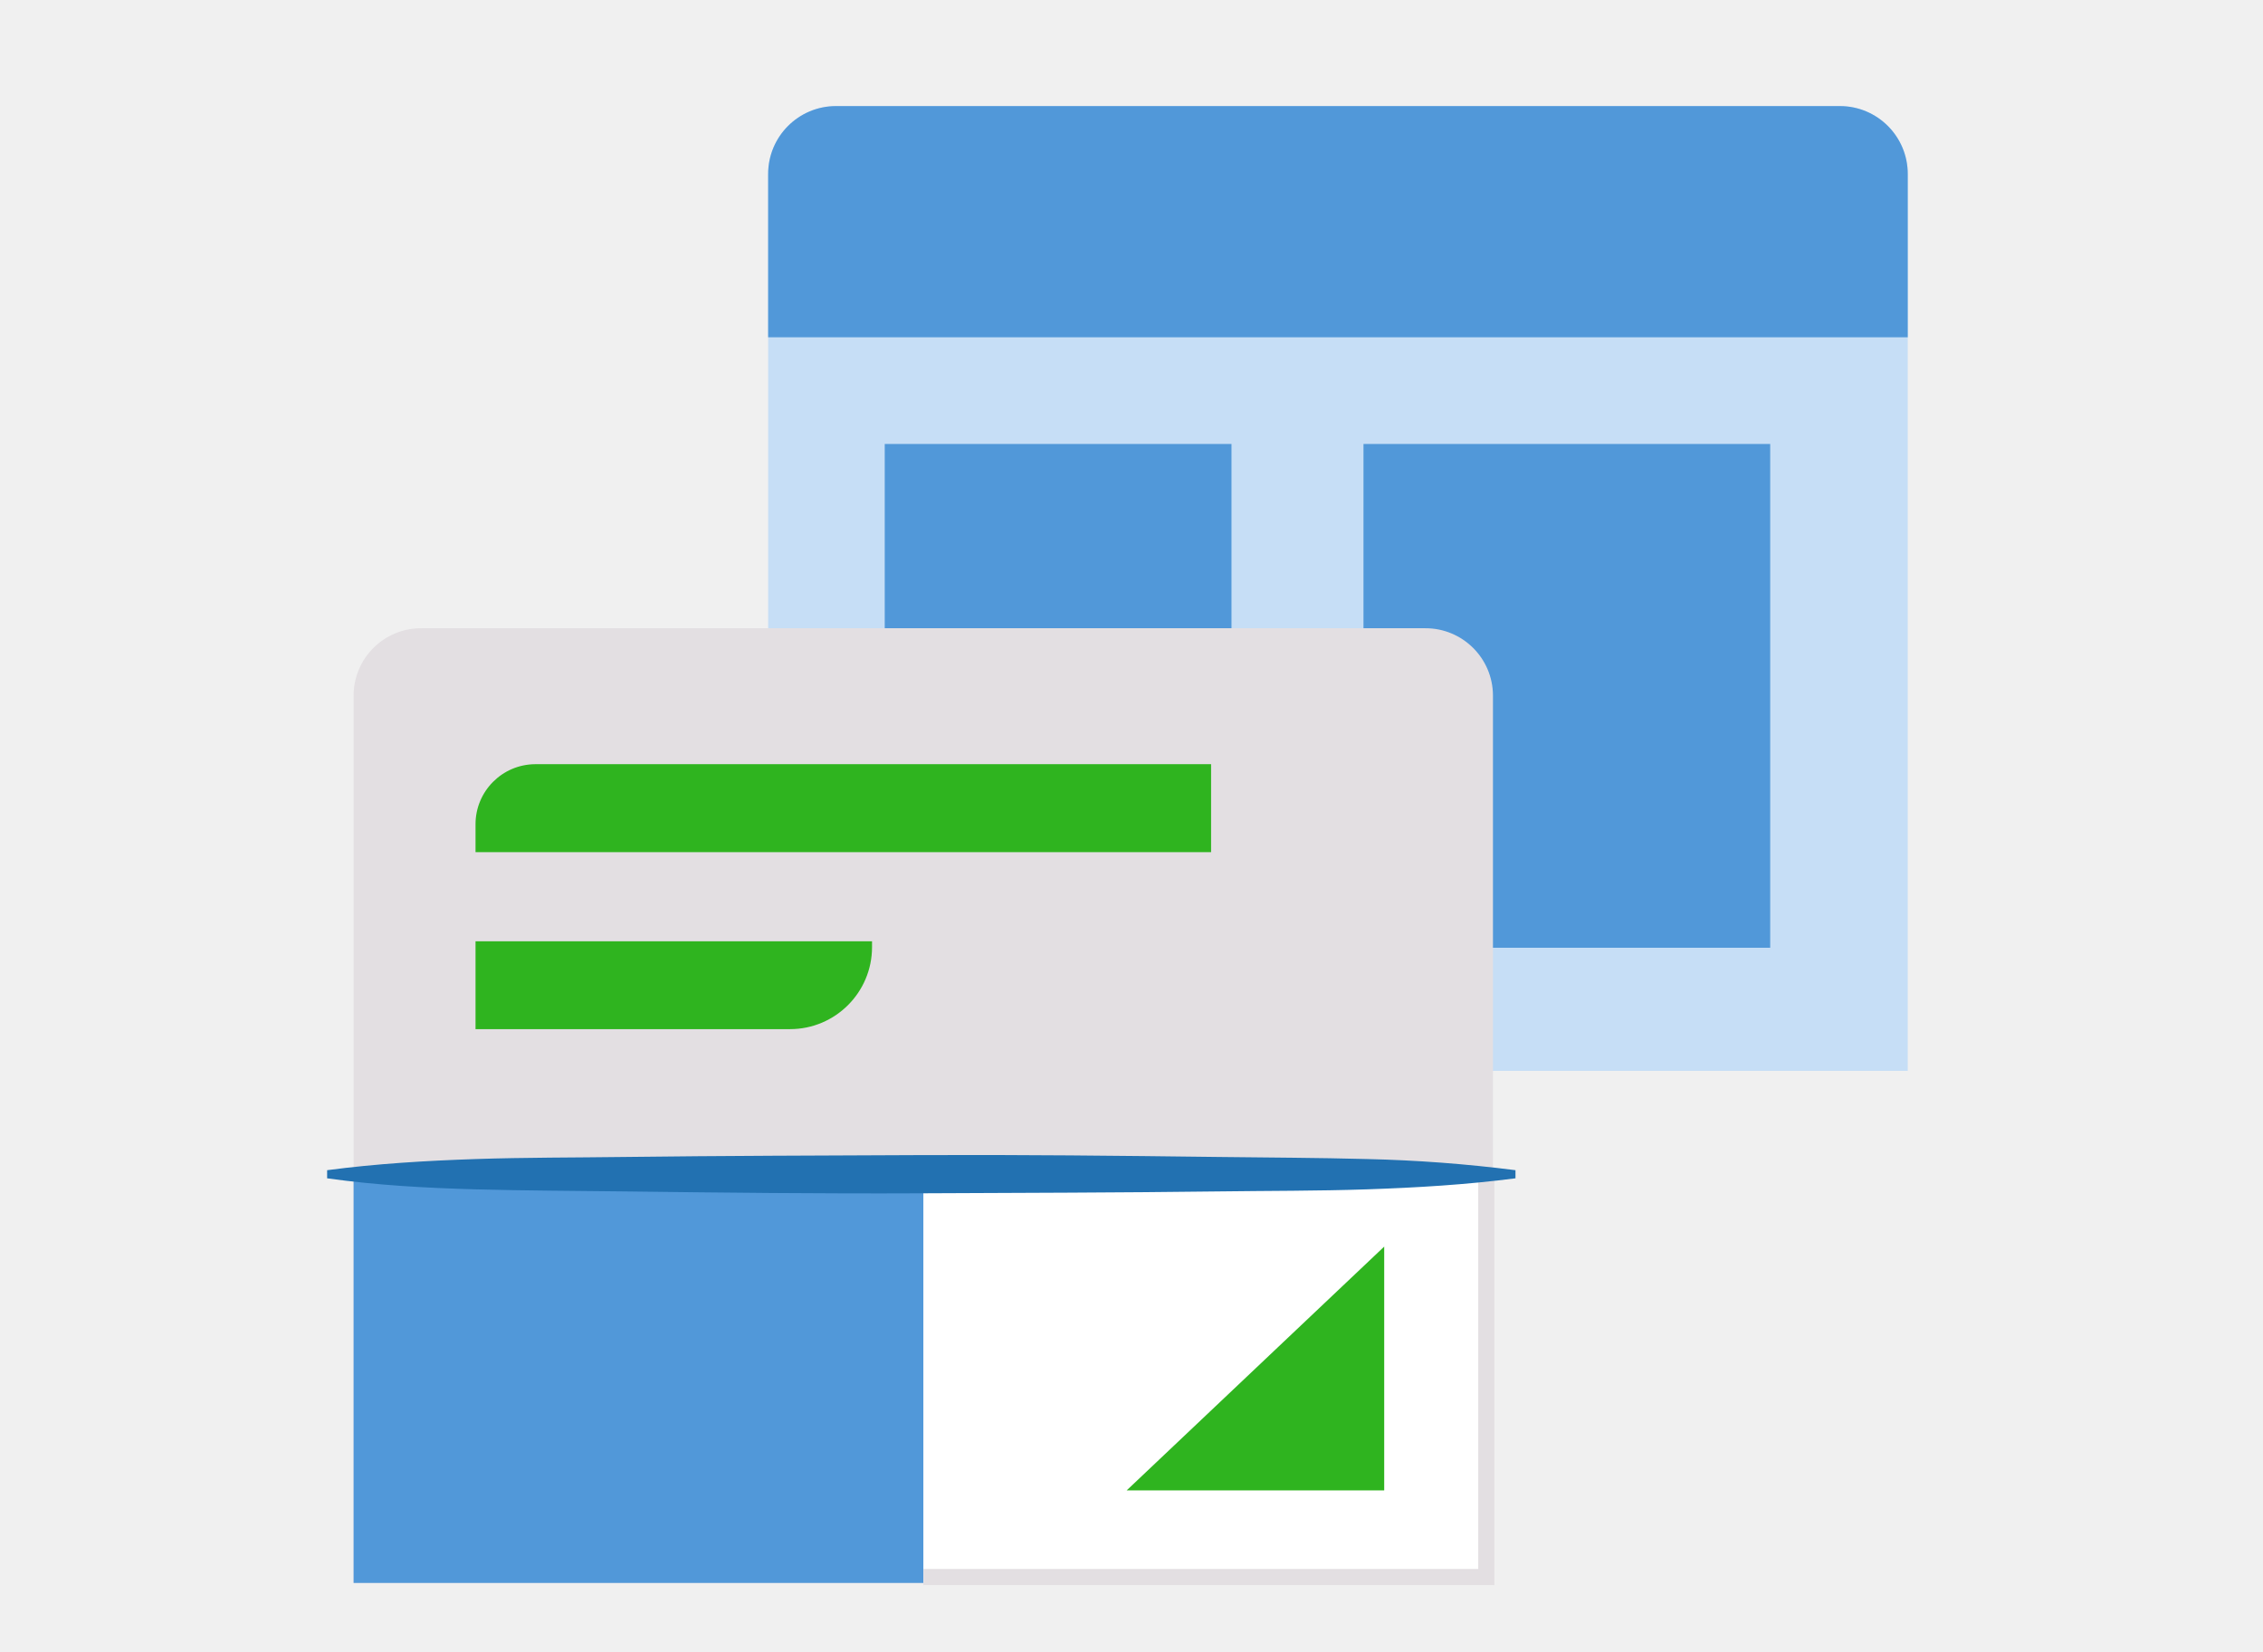
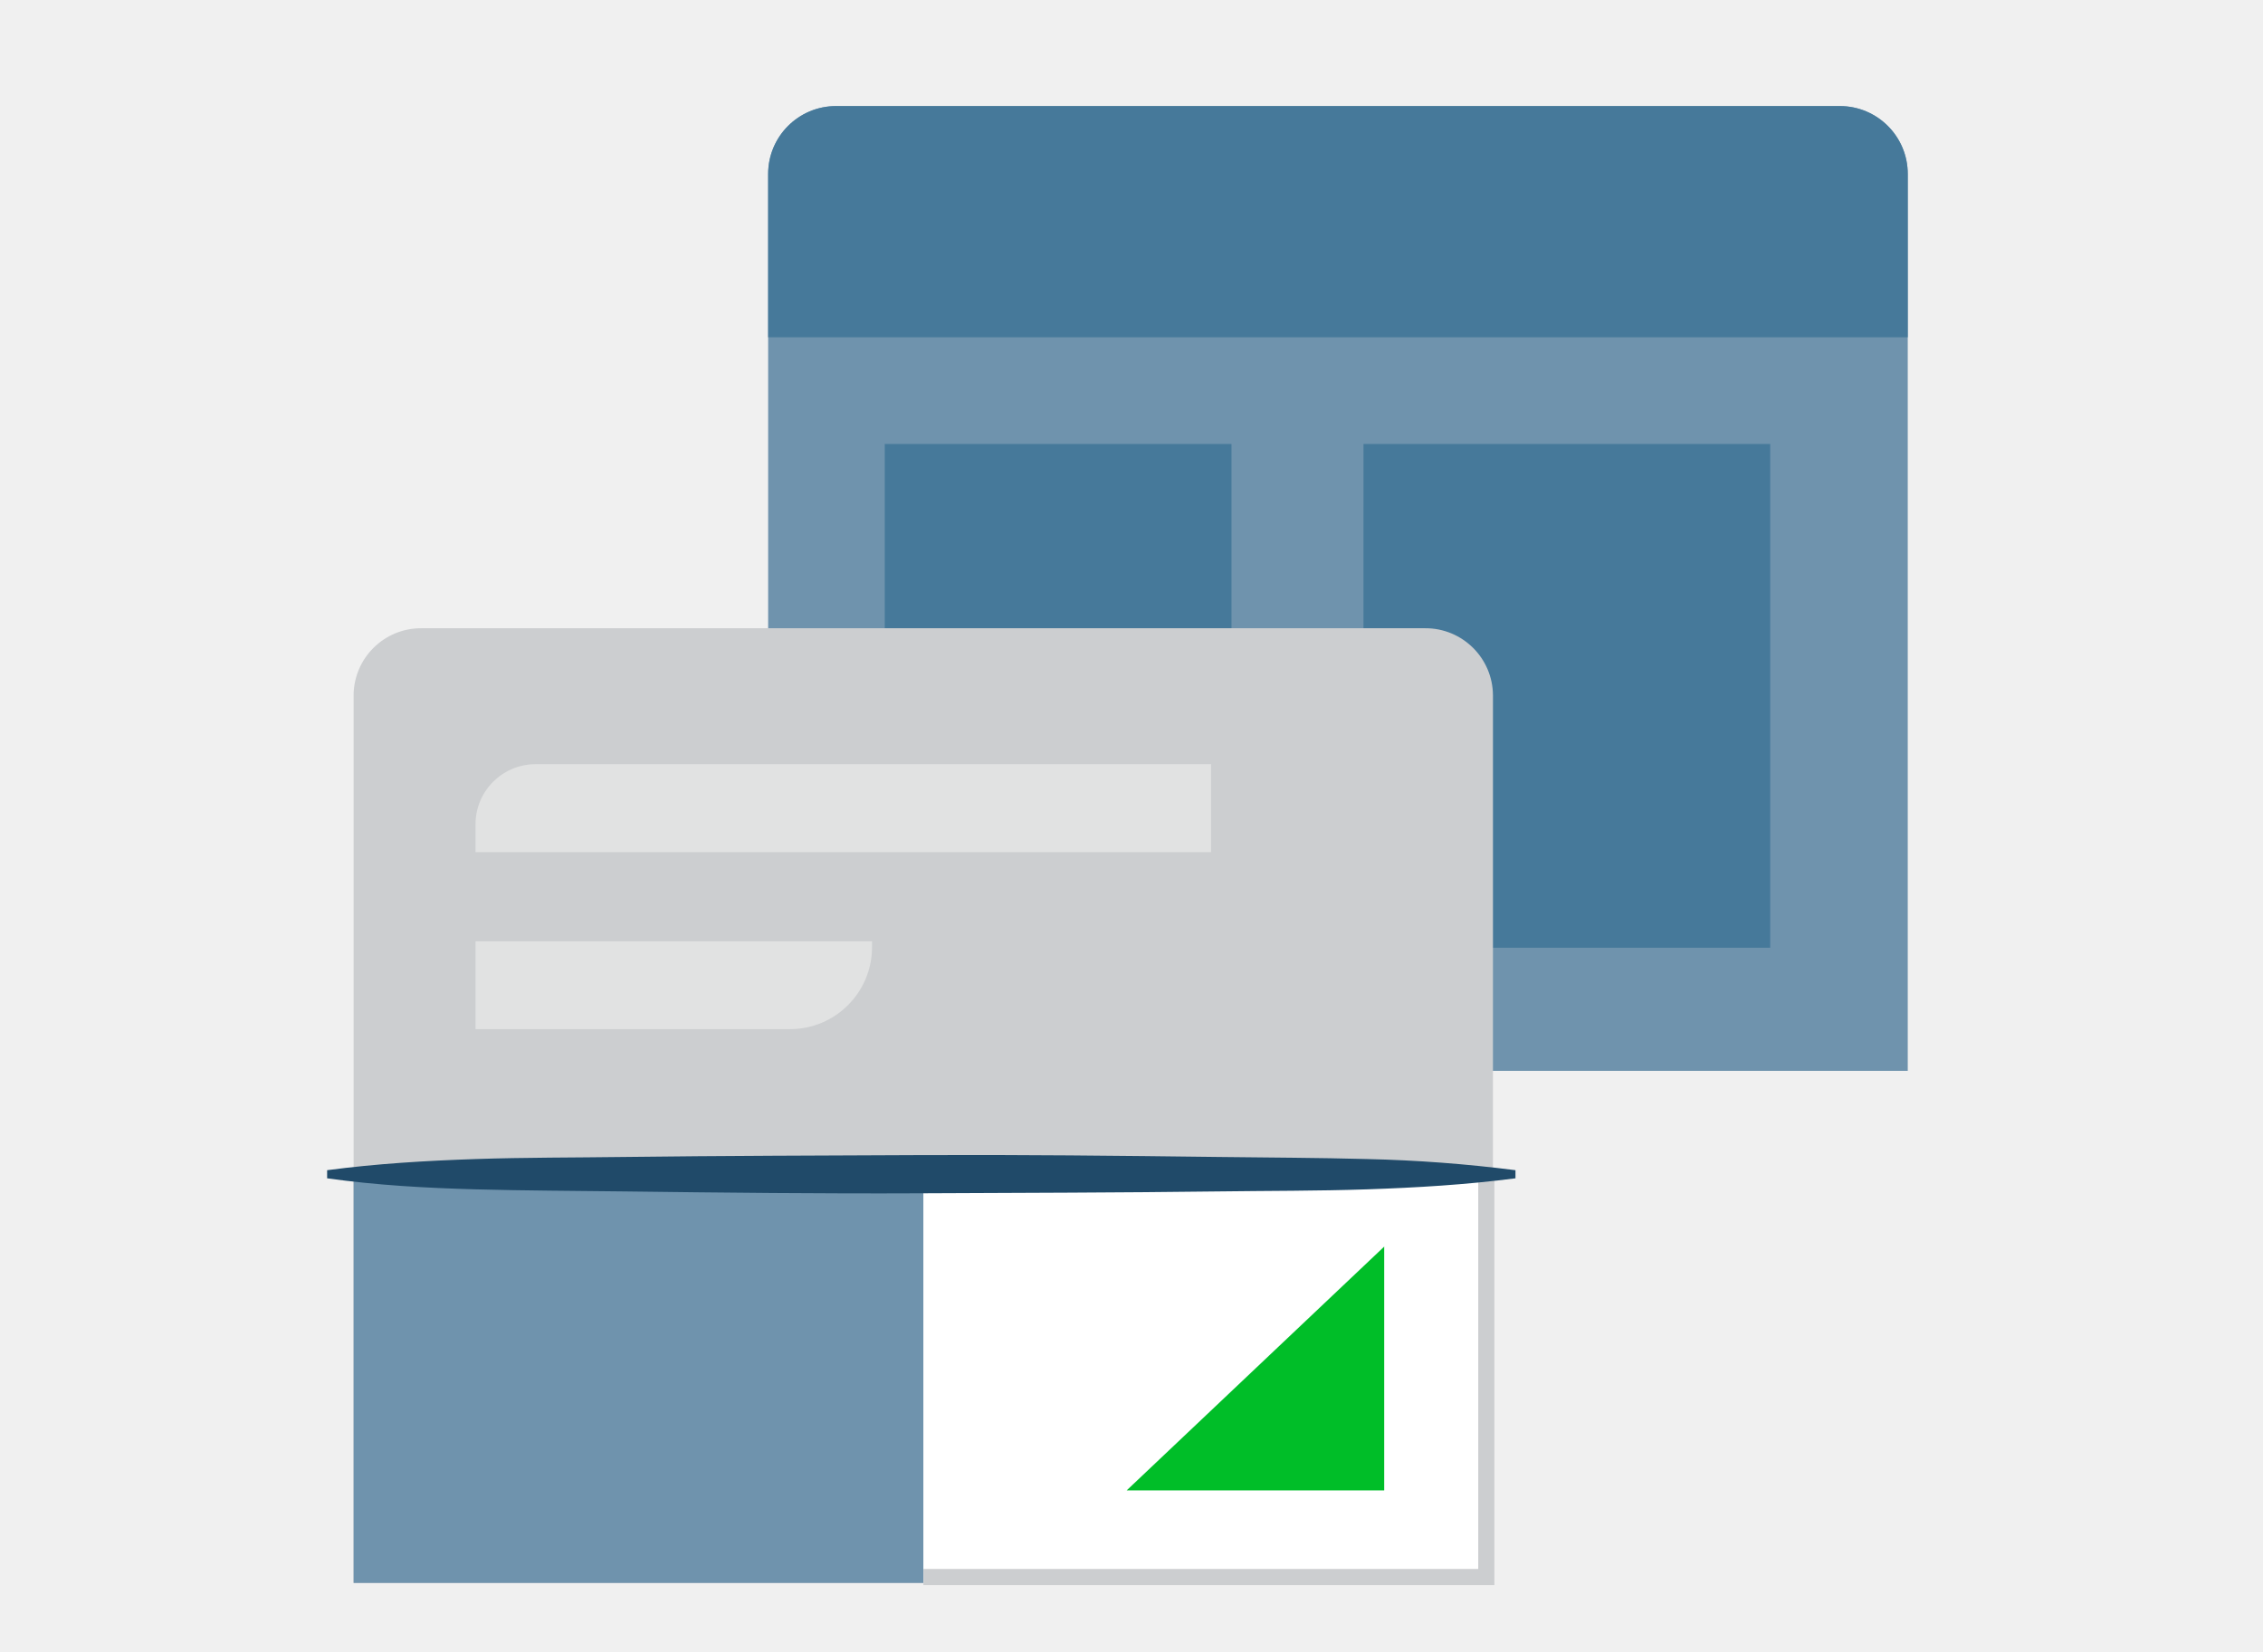
<svg xmlns="http://www.w3.org/2000/svg" viewBox="0 0 1600 1168">
  <defs>
-     <style>.c1{fill:#2271B1;}.c2{fill:#5198D9;}.c3{fill:#C6DEF6;}.c5{fill:#2FB41F;}.c8{fill:#E3DFE2;}.c9{fill:#FFF;}.c10{fill:none;}.s1{stroke:#E3DFE2;stroke-miterlimit:10;stroke-width:11.41px;}</style>
+     <style>.cls-1{fill:#6F93AD}.cls-2{fill:#46799A}.cls-3{fill:#CCCED0}.cls-4{fill:#E1E2E2}.cls-5{fill:#fff}.cls-6,.cls-9{fill:none}.cls-6{stroke:#CCCED0;stroke-miterlimit:10;stroke-width:11.41px}.cls-7{fill:#00be28}.cls-8{fill:#204A69}</style>
  </defs>
  <g id="jetpack-themes">
-     <path class="c3" d="M543.1 757.13V123a48 48 0 0 1 48-48h709.73a48 48 0 0 1 48 48v634.13z" />
-     <path class="c2" d="M625.53 313.91H870.7v337.68H625.53zm338.49 0h287.56v356.15H964zM543.1 238.47V123a48 48 0 0 1 48-48h709.73a48 48 0 0 1 48 48v115.47z" />
-     <path class="c8" d="M250 1119.17V491.65a47.69 47.69 0 0 1 47.91-47.47h709.81a47.69 47.69 0 0 1 47.84 47.47v627.52z" />
-     <path class="c5" d="M856.27 602.5H336.21v-19.65a42.47 42.47 0 0 1 42.17-42.55h477.89zM558.55 727.62H336.21V665.5h280.34v4.12a58 58 0 0 1-58 58z" />
-     <path class="c2" d="M250 830.51h426.32v288.66H250z" />
-     <path class="c9" d="M652.84 830.51h398v288.66h-398z" />
-     <path class="c9 s1" d="M1050.87 830.51V1115h-398" />
-     <path class="c5" d="M978.67 881.37v172.37H796.58" />
-     <path class="c1" d="M1071.48 833.09c-35 4.56-70.07 6.62-105 7.8s-70.07 1-105 1.47c-70.07.89-139.84 1-210.13 1.33s-139.84-.44-210.06-1.33c-35-.44-70-.51-105-1.47s-70-2.87-105-7.8v-5.74c35-4.64 70-6.7 105-7.88s70.06-1 105-1.47c70.07-.88 139.85-1 210.06-1.32s139.84.44 210.13 1.32c35 .44 70 .52 105 1.47a1008.55 1008.55 0 0 1 105 7.88z" />
+     <g id="Layer_2" data-name="Layer 2">
+       <g id="Layer_1-2" data-name="Layer 1-2">
+         <path class="cls-1" d="M543.1 757.13V123a48 48 0 0 1 48-48h709.73a48 48 0 0 1 48 48v634.13z" />
+         <path class="cls-2" d="M625.53 313.91H870.7v337.68H625.53zm338.49 0h287.56v356.15H964zM543.1 238.47V123a48 48 0 0 1 48-48h709.73a48 48 0 0 1 48 48v115.47z" />
+         <path class="cls-3" d="M250 1119.17V491.65a47.69 47.69 0 0 1 47.91-47.47h709.81a47.69 47.69 0 0 1 47.84 47.47v627.52z" />
+         <path class="cls-4" d="M856.27 602.5H336.21v-19.65a42.47 42.47 0 0 1 42.17-42.55h477.89zM558.55 727.62H336.21V665.5h280.34v4.12a58 58 0 0 1-58 58z" />
+         <path class="cls-1" d="M250 830.51h426.32v288.66H250z" />
+         <path class="cls-5" d="M652.84 830.51h398v288.66h-398z" />
+         <path class="cls-6" d="M1050.87 830.51V1115h-398" />
+         <path class="cls-7" d="M978.67 881.37v172.37H796.58" />
+         <path class="cls-8" d="M1071.48 833.09c-35 4.56-70.07 6.62-105 7.8s-70.07 1-105 1.47c-70.07.89-139.84 1-210.13 1.33s-139.84-.44-210.06-1.33c-35-.44-70-.51-105-1.47s-70-2.87-105-7.8v-5.74c35-4.64 70-6.7 105-7.88s70.06-1 105-1.47c70.07-.88 139.85-1 210.06-1.32s139.84.44 210.13 1.32c35 .44 70 .52 105 1.47a1008.55 1008.55 0 0 1 105 7.88z" />
+       </g>
+     </g>
  </g>
  <g id="clear_rectangle" data-name="clear rectangle">
-     <path class="c10" d="M0 0h1600v1168H0z" />
+     <path id="Layer_4" data-name="Layer 4" class="cls-9" d="M0 0h1600v1168H0z" />
  </g>
</svg>
